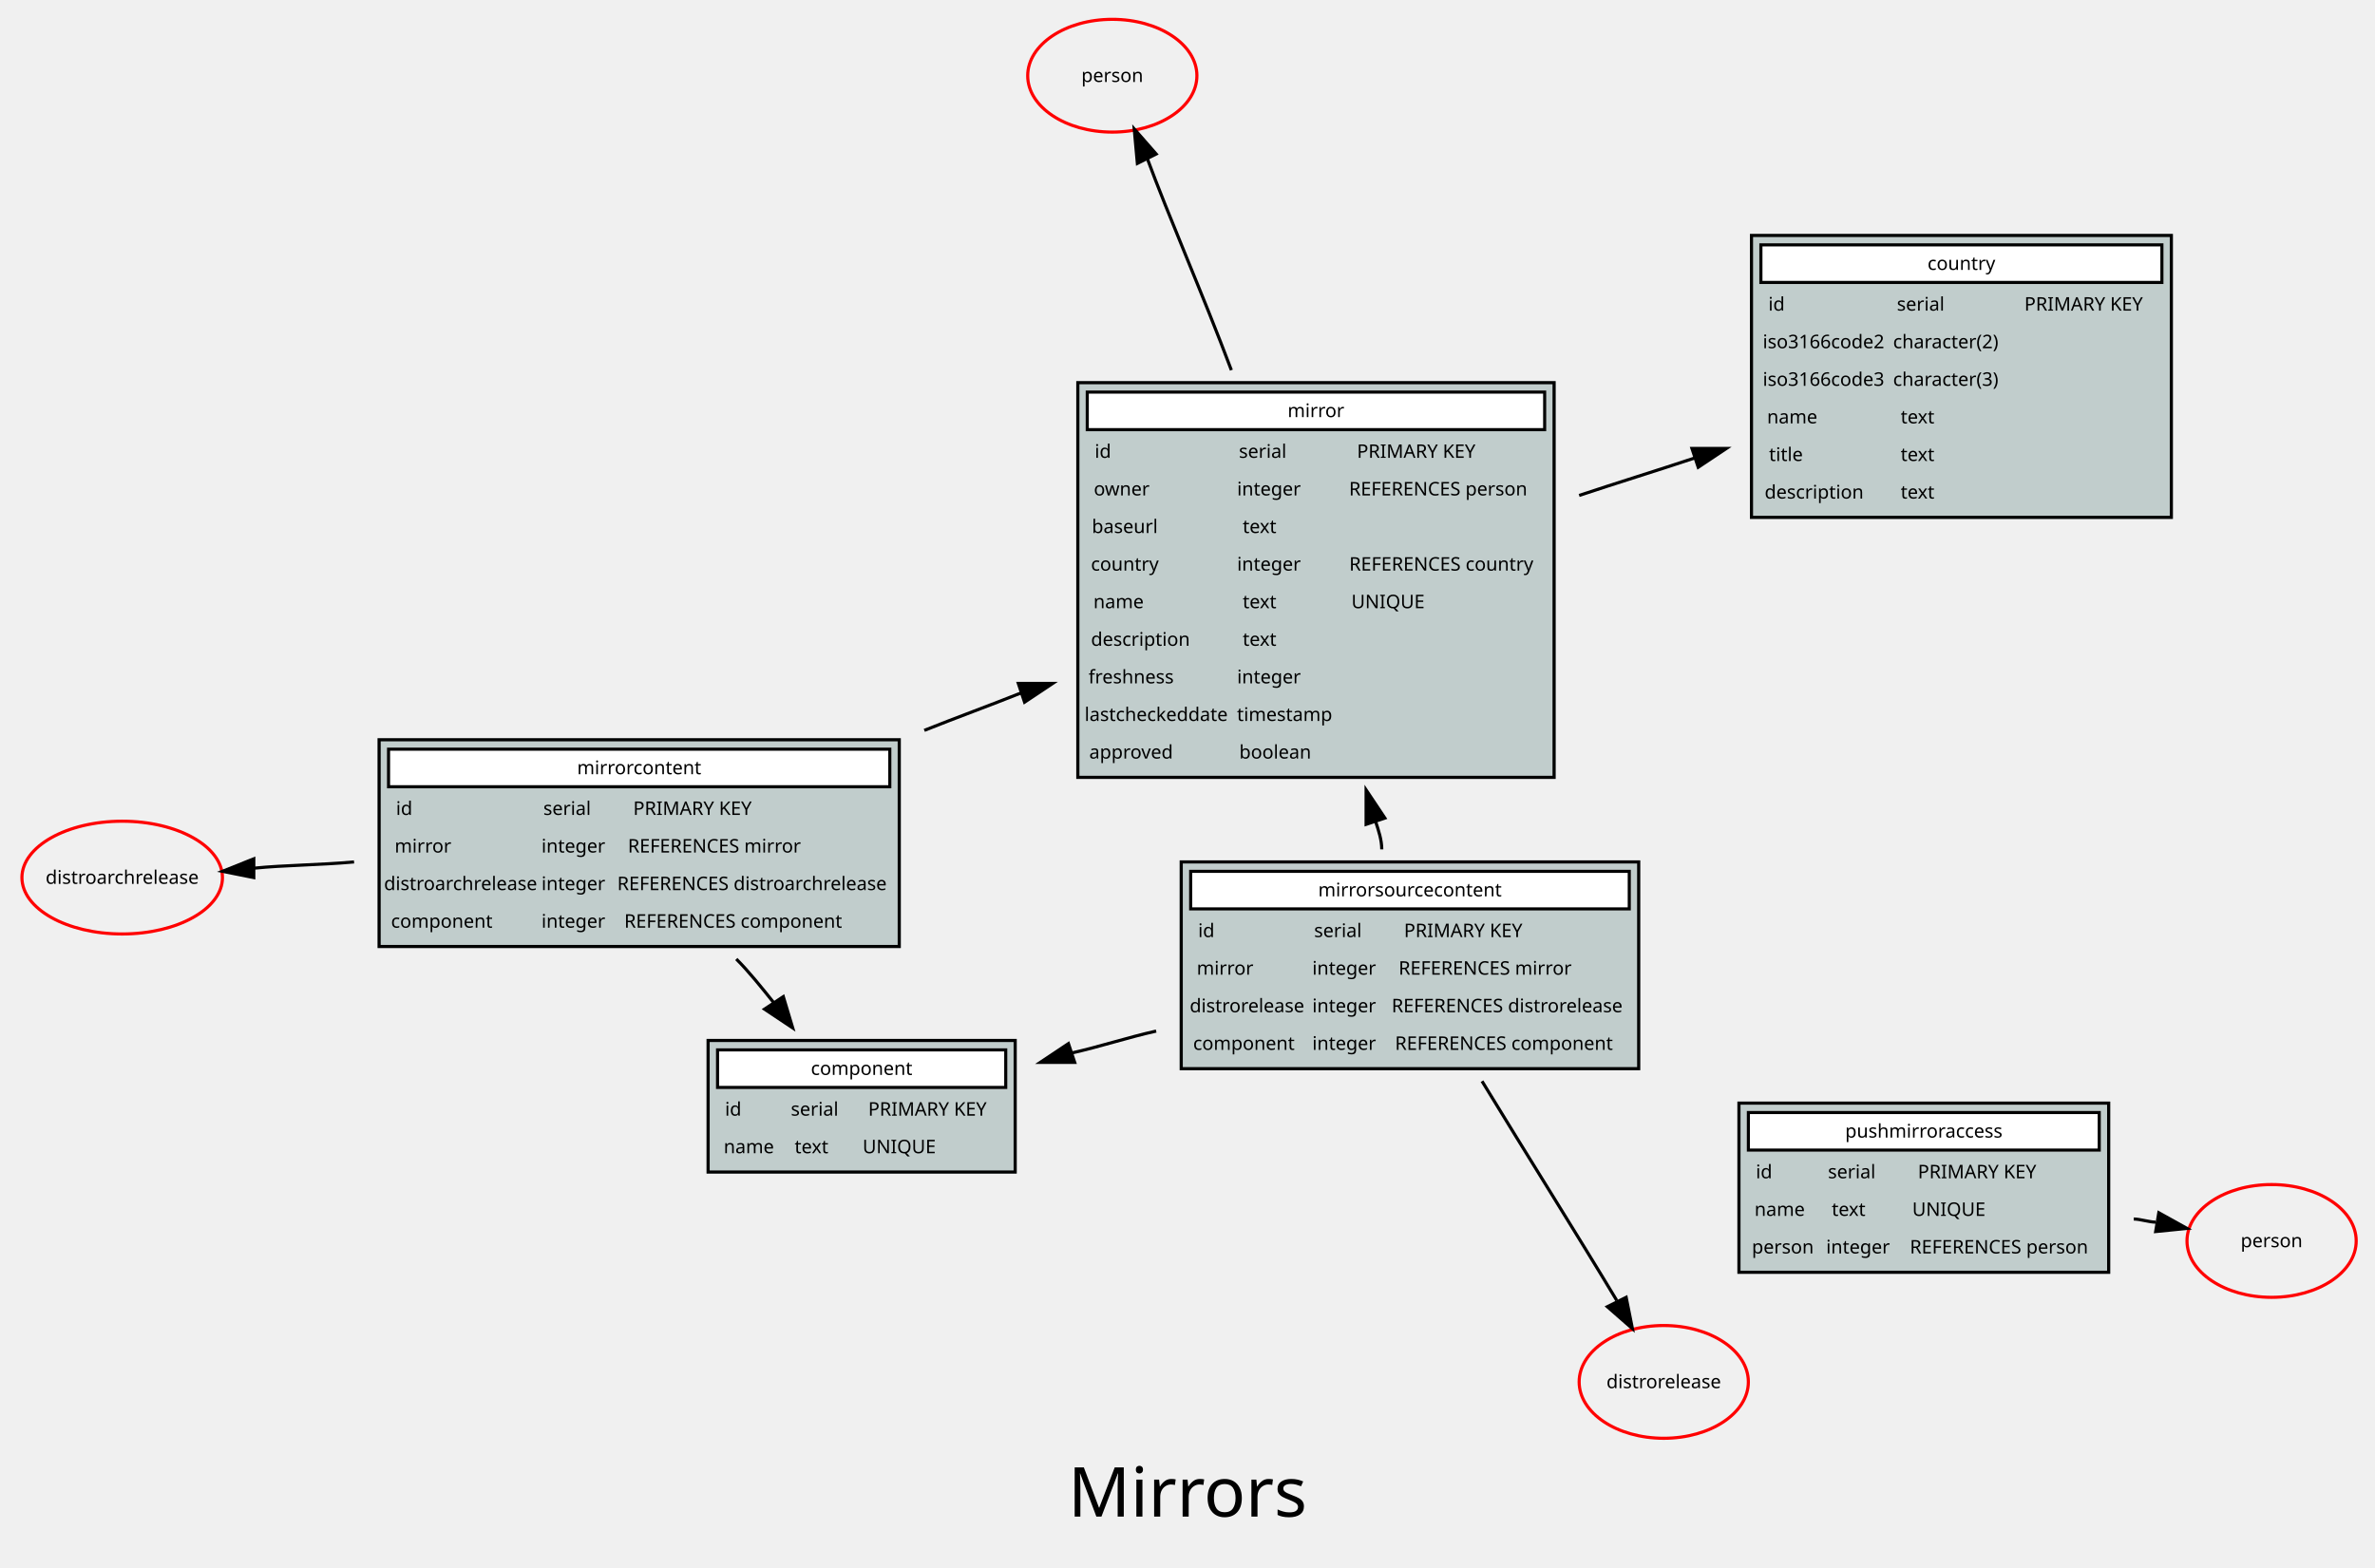
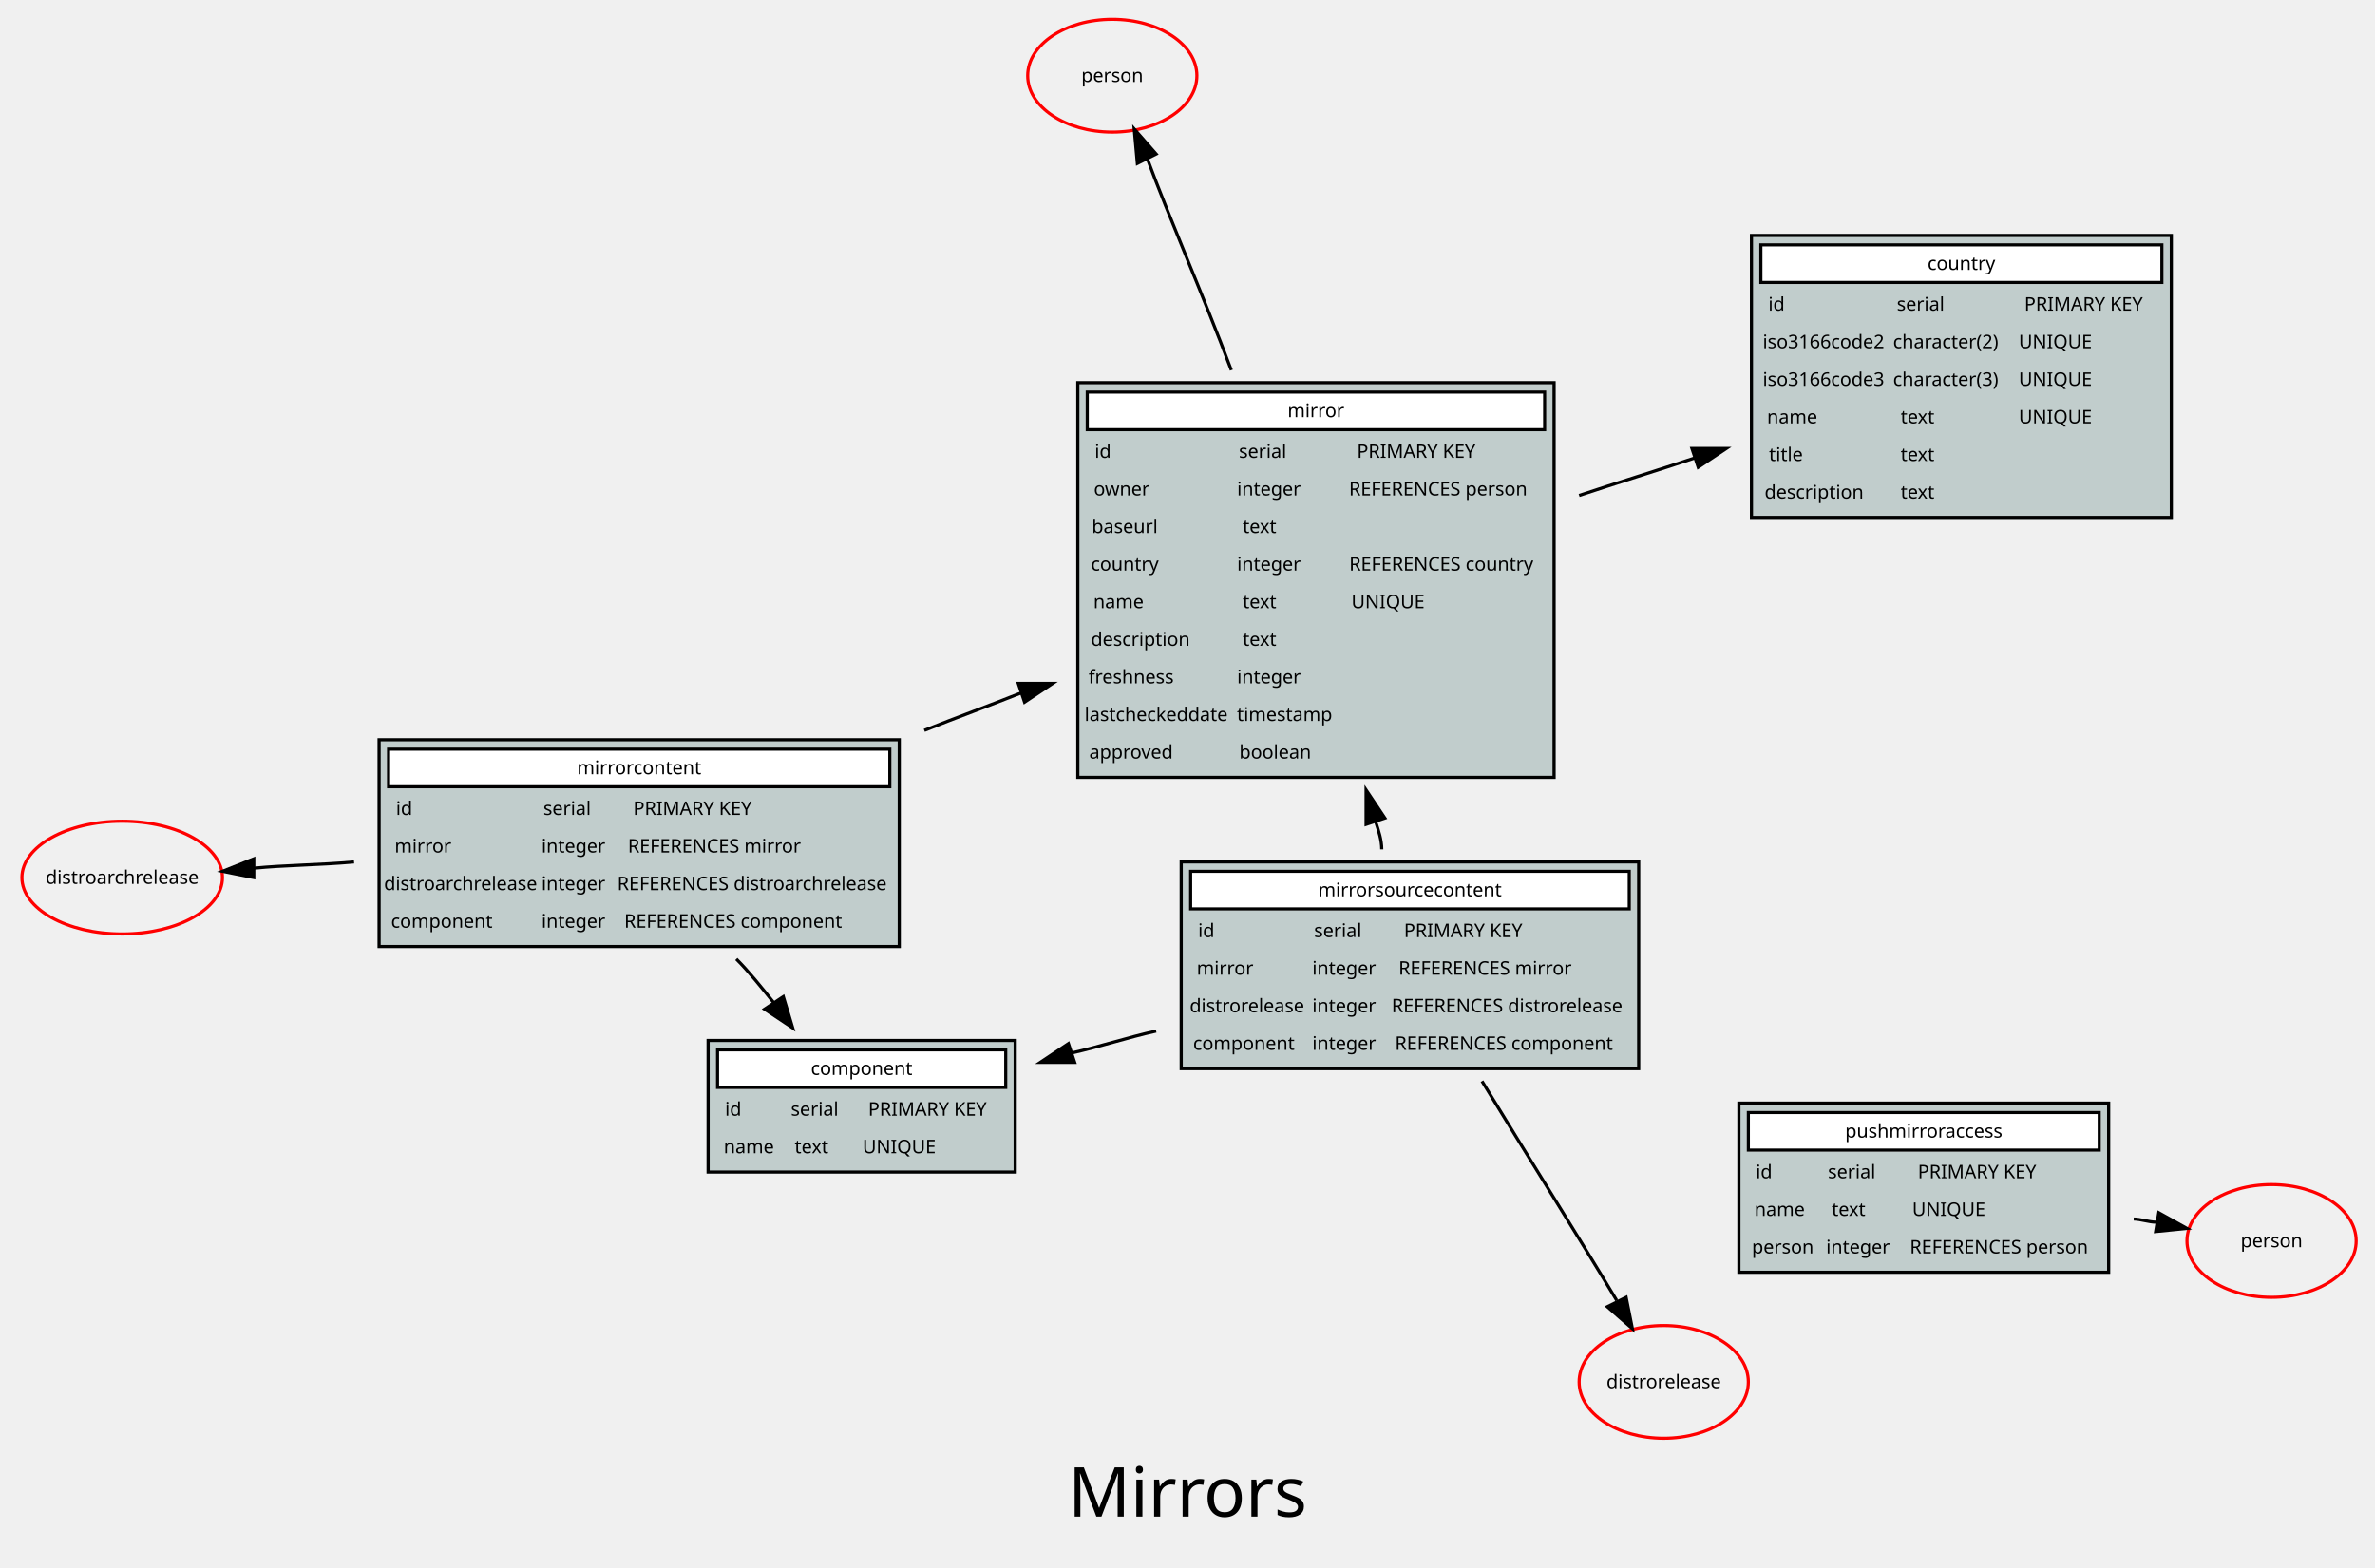
<svg xmlns="http://www.w3.org/2000/svg" width="759px" height="501px" viewBox="-1 -1 758 500">
  <g id="graph0" class="graph" style="font-family:Times-Roman;font-size:14.00;">
    <text text-anchor="middle" style="font-size:22.00;" x="378" y="483">Mirrors</text>
    <g id="node1" class="node">
      <polygon style="fill:#c1cdcc;stroke:#c1cdcc;" points="225,373 225,331 323,331 323,373 225,373" />
      <polygon style="fill:white;stroke:white;" points="228,346 228,334 320,334 320,346 228,346" />
      <text text-anchor="middle" style="font-size:6.00;" x="274" y="342">component</text>
      <polygon style="fill:none;stroke:black;" points="228,346 228,334 320,334 320,346 228,346" />
      <text text-anchor="middle" style="font-size:6.00;" x="233" y="355">id</text>
      <text text-anchor="middle" style="font-size:6.00;" x="259" y="355">serial</text>
      <text text-anchor="middle" style="font-size:6.00;" x="295" y="355"> PRIMARY KEY </text>
      <text text-anchor="middle" style="font-size:6.00;" x="238" y="367">name</text>
      <text text-anchor="middle" style="font-size:6.00;" x="258" y="367">text</text>
      <text text-anchor="middle" style="font-size:6.00;" x="286" y="367"> UNIQUE </text>
      <polygon style="fill:none;stroke:black;" points="225,373 225,331 323,331 323,373 225,373" />
    </g>
    <g id="node2" class="node">
      <polygon style="fill:#c1cdcc;stroke:#c1cdcc;" points="558,164 558,74 692,74 692,164 558,164" />
      <polygon style="fill:white;stroke:white;" points="561,89 561,77 689,77 689,89 561,89" />
      <text text-anchor="middle" style="font-size:6.00;" x="625" y="85">country</text>
      <polygon style="fill:none;stroke:black;" points="561,89 561,77 689,77 689,89 561,89" />
      <text text-anchor="middle" style="font-size:6.00;" x="566" y="98">id</text>
      <text text-anchor="middle" style="font-size:6.00;" x="612" y="98">serial</text>
      <text text-anchor="middle" style="font-size:6.00;" x="664" y="98"> PRIMARY KEY </text>
      <text text-anchor="middle" style="font-size:6.00;" x="581" y="110">iso3166code2</text>
      <text text-anchor="middle" style="font-size:6.00;" x="620" y="110">character(2)</text>
+       <text text-anchor="middle" style="font-size:6.00;" x="655" y="110"> UNIQUE </text>
      <text text-anchor="middle" style="font-size:6.00;" x="581" y="122">iso3166code3</text>
      <text text-anchor="middle" style="font-size:6.00;" x="620" y="122">character(3)</text>
+       <text text-anchor="middle" style="font-size:6.00;" x="655" y="122"> UNIQUE </text>
      <text text-anchor="middle" style="font-size:6.00;" x="571" y="134">name</text>
      <text text-anchor="middle" style="font-size:6.00;" x="611" y="134">text</text>
+       <text text-anchor="middle" style="font-size:6.00;" x="655" y="134"> UNIQUE </text>
      <text text-anchor="middle" style="font-size:6.00;" x="569" y="146">title</text>
      <text text-anchor="middle" style="font-size:6.00;" x="611" y="146">text</text>
      <text text-anchor="middle" style="font-size:6.00;" x="578" y="158">description</text>
      <text text-anchor="middle" style="font-size:6.00;" x="611" y="158">text</text>
      <polygon style="fill:none;stroke:black;" points="558,164 558,74 692,74 692,164 558,164" />
    </g>
    <g id="node3" class="node">
      <polygon style="fill:#c1cdcc;stroke:#c1cdcc;" points="343,247 343,121 495,121 495,247 343,247" />
      <polygon style="fill:white;stroke:white;" points="346,136 346,124 492,124 492,136 346,136" />
      <text text-anchor="middle" style="font-size:6.00;" x="419" y="132">mirror</text>
      <polygon style="fill:none;stroke:black;" points="346,136 346,124 492,124 492,136 346,136" />
      <text text-anchor="middle" style="font-size:6.00;" x="351" y="145">id</text>
      <text text-anchor="middle" style="font-size:6.00;" x="402" y="145">serial</text>
      <text text-anchor="middle" style="font-size:6.00;" x="451" y="145"> PRIMARY KEY </text>
      <text text-anchor="middle" style="font-size:6.00;" x="357" y="157">owner</text>
      <text text-anchor="middle" style="font-size:6.00;" x="404" y="157">integer</text>
      <text text-anchor="middle" style="font-size:6.00;" x="458" y="157"> REFERENCES person </text>
      <text text-anchor="middle" style="font-size:6.00;" x="358" y="169">baseurl</text>
      <text text-anchor="middle" style="font-size:6.00;" x="401" y="169">text</text>
      <text text-anchor="middle" style="font-size:6.00;" x="358" y="181">country</text>
      <text text-anchor="middle" style="font-size:6.00;" x="404" y="181">integer</text>
      <text text-anchor="middle" style="font-size:6.00;" x="459" y="181"> REFERENCES country </text>
      <text text-anchor="middle" style="font-size:6.00;" x="356" y="193">name</text>
      <text text-anchor="middle" style="font-size:6.00;" x="401" y="193">text</text>
      <text text-anchor="middle" style="font-size:6.00;" x="442" y="193"> UNIQUE </text>
      <text text-anchor="middle" style="font-size:6.00;" x="363" y="205">description</text>
      <text text-anchor="middle" style="font-size:6.00;" x="401" y="205">text</text>
      <text text-anchor="middle" style="font-size:6.00;" x="360" y="217">freshness</text>
      <text text-anchor="middle" style="font-size:6.00;" x="404" y="217">integer</text>
      <text text-anchor="middle" style="font-size:6.00;" x="368" y="229">lastcheckeddate</text>
      <text text-anchor="middle" style="font-size:6.00;" x="409" y="229">timestamp</text>
      <text text-anchor="middle" style="font-size:6.00;" x="360" y="241">approved</text>
      <text text-anchor="middle" style="font-size:6.00;" x="406" y="241">boolean</text>
      <polygon style="fill:none;stroke:black;" points="343,247 343,121 495,121 495,247 343,247" />
    </g>
    <g id="edge4" class="edge">
      <path style="fill:none;stroke:black;" d="M503,157C515,153 528,149 540,145" />
      <polygon style="fill:black;stroke:black;" points="539,142 550,142 541,148 539,142" />
    </g>
    <g id="node7" class="node">
      <ellipse cx="354" cy="23" rx="27" ry="18" style="fill:none;stroke:red;" />
      <text text-anchor="middle" style="font-size:6.00;" x="354" y="25">person</text>
    </g>
    <g id="edge2" class="edge">
      <path style="fill:none;stroke:black;" d="M392,117C383,93 372,68 365,49" />
      <polygon style="fill:black;stroke:black;" points="362,51 361,40 368,48 362,51" />
    </g>
    <g id="node4" class="node">
      <polygon style="fill:#c1cdcc;stroke:#c1cdcc;" points="120,301 120,235 286,235 286,301 120,301" />
      <polygon style="fill:white;stroke:white;" points="123,250 123,238 283,238 283,250 123,250" />
      <text text-anchor="middle" style="font-size:6.00;" x="203" y="246">mirrorcontent</text>
      <polygon style="fill:none;stroke:black;" points="123,250 123,238 283,238 283,250 123,250" />
      <text text-anchor="middle" style="font-size:6.00;" x="128" y="259">id</text>
      <text text-anchor="middle" style="font-size:6.00;" x="180" y="259">serial</text>
      <text text-anchor="middle" style="font-size:6.00;" x="220" y="259"> PRIMARY KEY </text>
      <text text-anchor="middle" style="font-size:6.00;" x="134" y="271">mirror</text>
      <text text-anchor="middle" style="font-size:6.00;" x="182" y="271">integer</text>
      <text text-anchor="middle" style="font-size:6.00;" x="227" y="271"> REFERENCES mirror </text>
      <text text-anchor="middle" style="font-size:6.00;" x="146" y="283">distroarchrelease</text>
      <text text-anchor="middle" style="font-size:6.00;" x="182" y="283">integer</text>
      <text text-anchor="middle" style="font-size:6.00;" x="239" y="283"> REFERENCES distroarchrelease </text>
      <text text-anchor="middle" style="font-size:6.00;" x="140" y="295">component</text>
      <text text-anchor="middle" style="font-size:6.00;" x="182" y="295">integer</text>
      <text text-anchor="middle" style="font-size:6.00;" x="233" y="295"> REFERENCES component </text>
      <polygon style="fill:none;stroke:black;" points="120,301 120,235 286,235 286,301 120,301" />
    </g>
    <g id="edge10" class="edge">
      <path style="fill:none;stroke:black;" d="M234,305C238,309 242,314 246,319" />
      <polygon style="fill:black;stroke:black;" points="249,317 252,327 243,321 249,317" />
    </g>
    <g id="edge6" class="edge">
      <path style="fill:none;stroke:black;" d="M294,232C304,228 315,224 325,220" />
      <polygon style="fill:black;stroke:black;" points="324,217 335,217 326,223 324,217" />
    </g>
    <g id="node11" class="node">
      <ellipse cx="38" cy="279" rx="32" ry="18" style="fill:none;stroke:red;" />
      <text text-anchor="middle" style="font-size:6.00;" x="38" y="281">distroarchrelease</text>
    </g>
    <g id="edge8" class="edge">
      <path style="fill:none;stroke:black;" d="M112,274C101,275 90,275 80,276" />
      <polygon style="fill:black;stroke:black;" points="80,279 70,277 80,273 80,279" />
    </g>
    <g id="node5" class="node">
      <polygon style="fill:#c1cdcc;stroke:#c1cdcc;" points="376,340 376,274 522,274 522,340 376,340" />
      <polygon style="fill:white;stroke:white;" points="379,289 379,277 519,277 519,289 379,289" />
      <text text-anchor="middle" style="font-size:6.00;" x="449" y="285">mirrorsourcecontent</text>
      <polygon style="fill:none;stroke:black;" points="379,289 379,277 519,277 519,289 379,289" />
      <text text-anchor="middle" style="font-size:6.00;" x="384" y="298">id</text>
      <text text-anchor="middle" style="font-size:6.00;" x="426" y="298">serial</text>
      <text text-anchor="middle" style="font-size:6.00;" x="466" y="298"> PRIMARY KEY </text>
      <text text-anchor="middle" style="font-size:6.00;" x="390" y="310">mirror</text>
      <text text-anchor="middle" style="font-size:6.00;" x="428" y="310">integer</text>
      <text text-anchor="middle" style="font-size:6.00;" x="473" y="310"> REFERENCES mirror </text>
      <text text-anchor="middle" style="font-size:6.00;" x="397" y="322">distrorelease</text>
      <text text-anchor="middle" style="font-size:6.00;" x="428" y="322">integer</text>
      <text text-anchor="middle" style="font-size:6.00;" x="480" y="322"> REFERENCES distrorelease </text>
      <text text-anchor="middle" style="font-size:6.00;" x="396" y="334">component</text>
      <text text-anchor="middle" style="font-size:6.00;" x="428" y="334">integer</text>
      <text text-anchor="middle" style="font-size:6.00;" x="479" y="334"> REFERENCES component </text>
      <polygon style="fill:none;stroke:black;" points="376,340 376,274 522,274 522,340 376,340" />
    </g>
    <g id="edge16" class="edge">
      <path style="fill:none;stroke:black;" d="M368,328C359,330 350,333 341,335" />
      <polygon style="fill:black;stroke:black;" points="342,338 331,338 340,332 342,338" />
    </g>
    <g id="edge12" class="edge">
      <path style="fill:none;stroke:black;" d="M440,270C440,267 439,264 438,261" />
      <polygon style="fill:black;stroke:black;" points="435,262 435,251 441,260 435,262" />
    </g>
    <g id="node15" class="node">
      <ellipse cx="530" cy="440" rx="27" ry="18" style="fill:none;stroke:red;" />
      <text text-anchor="middle" style="font-size:6.00;" x="530" y="442">distrorelease</text>
    </g>
    <g id="edge14" class="edge">
      <path style="fill:none;stroke:black;" d="M472,344C486,367 503,394 515,414" />
      <polygon style="fill:black;stroke:black;" points="518,413 520,423 512,416 518,413" />
    </g>
    <g id="node6" class="node">
      <polygon style="fill:#c1cdcc;stroke:#c1cdcc;" points="554,405 554,351 672,351 672,405 554,405" />
      <polygon style="fill:white;stroke:white;" points="557,366 557,354 669,354 669,366 557,366" />
      <text text-anchor="middle" style="font-size:6.00;" x="613" y="362">pushmirroraccess</text>
      <polygon style="fill:none;stroke:black;" points="557,366 557,354 669,354 669,366 557,366" />
      <text text-anchor="middle" style="font-size:6.00;" x="562" y="375">id</text>
      <text text-anchor="middle" style="font-size:6.00;" x="590" y="375">serial</text>
      <text text-anchor="middle" style="font-size:6.00;" x="630" y="375"> PRIMARY KEY </text>
      <text text-anchor="middle" style="font-size:6.00;" x="567" y="387">name</text>
      <text text-anchor="middle" style="font-size:6.00;" x="589" y="387">text</text>
      <text text-anchor="middle" style="font-size:6.00;" x="621" y="387"> UNIQUE </text>
      <text text-anchor="middle" style="font-size:6.00;" x="568" y="399">person</text>
      <text text-anchor="middle" style="font-size:6.00;" x="592" y="399">integer</text>
      <text text-anchor="middle" style="font-size:6.00;" x="637" y="399"> REFERENCES person </text>
      <polygon style="fill:none;stroke:black;" points="554,405 554,351 672,351 672,405 554,405" />
    </g>
    <g id="node18" class="node">
      <ellipse cx="724" cy="395" rx="27" ry="18" style="fill:none;stroke:red;" />
      <text text-anchor="middle" style="font-size:6.00;" x="724" y="397">person</text>
    </g>
    <g id="edge18" class="edge">
      <path style="fill:none;stroke:black;" d="M680,388C682,388 685,389 687,389" />
      <polygon style="fill:black;stroke:black;" points="688,386 697,391 687,392 688,386" />
    </g>
  </g>
</svg>
